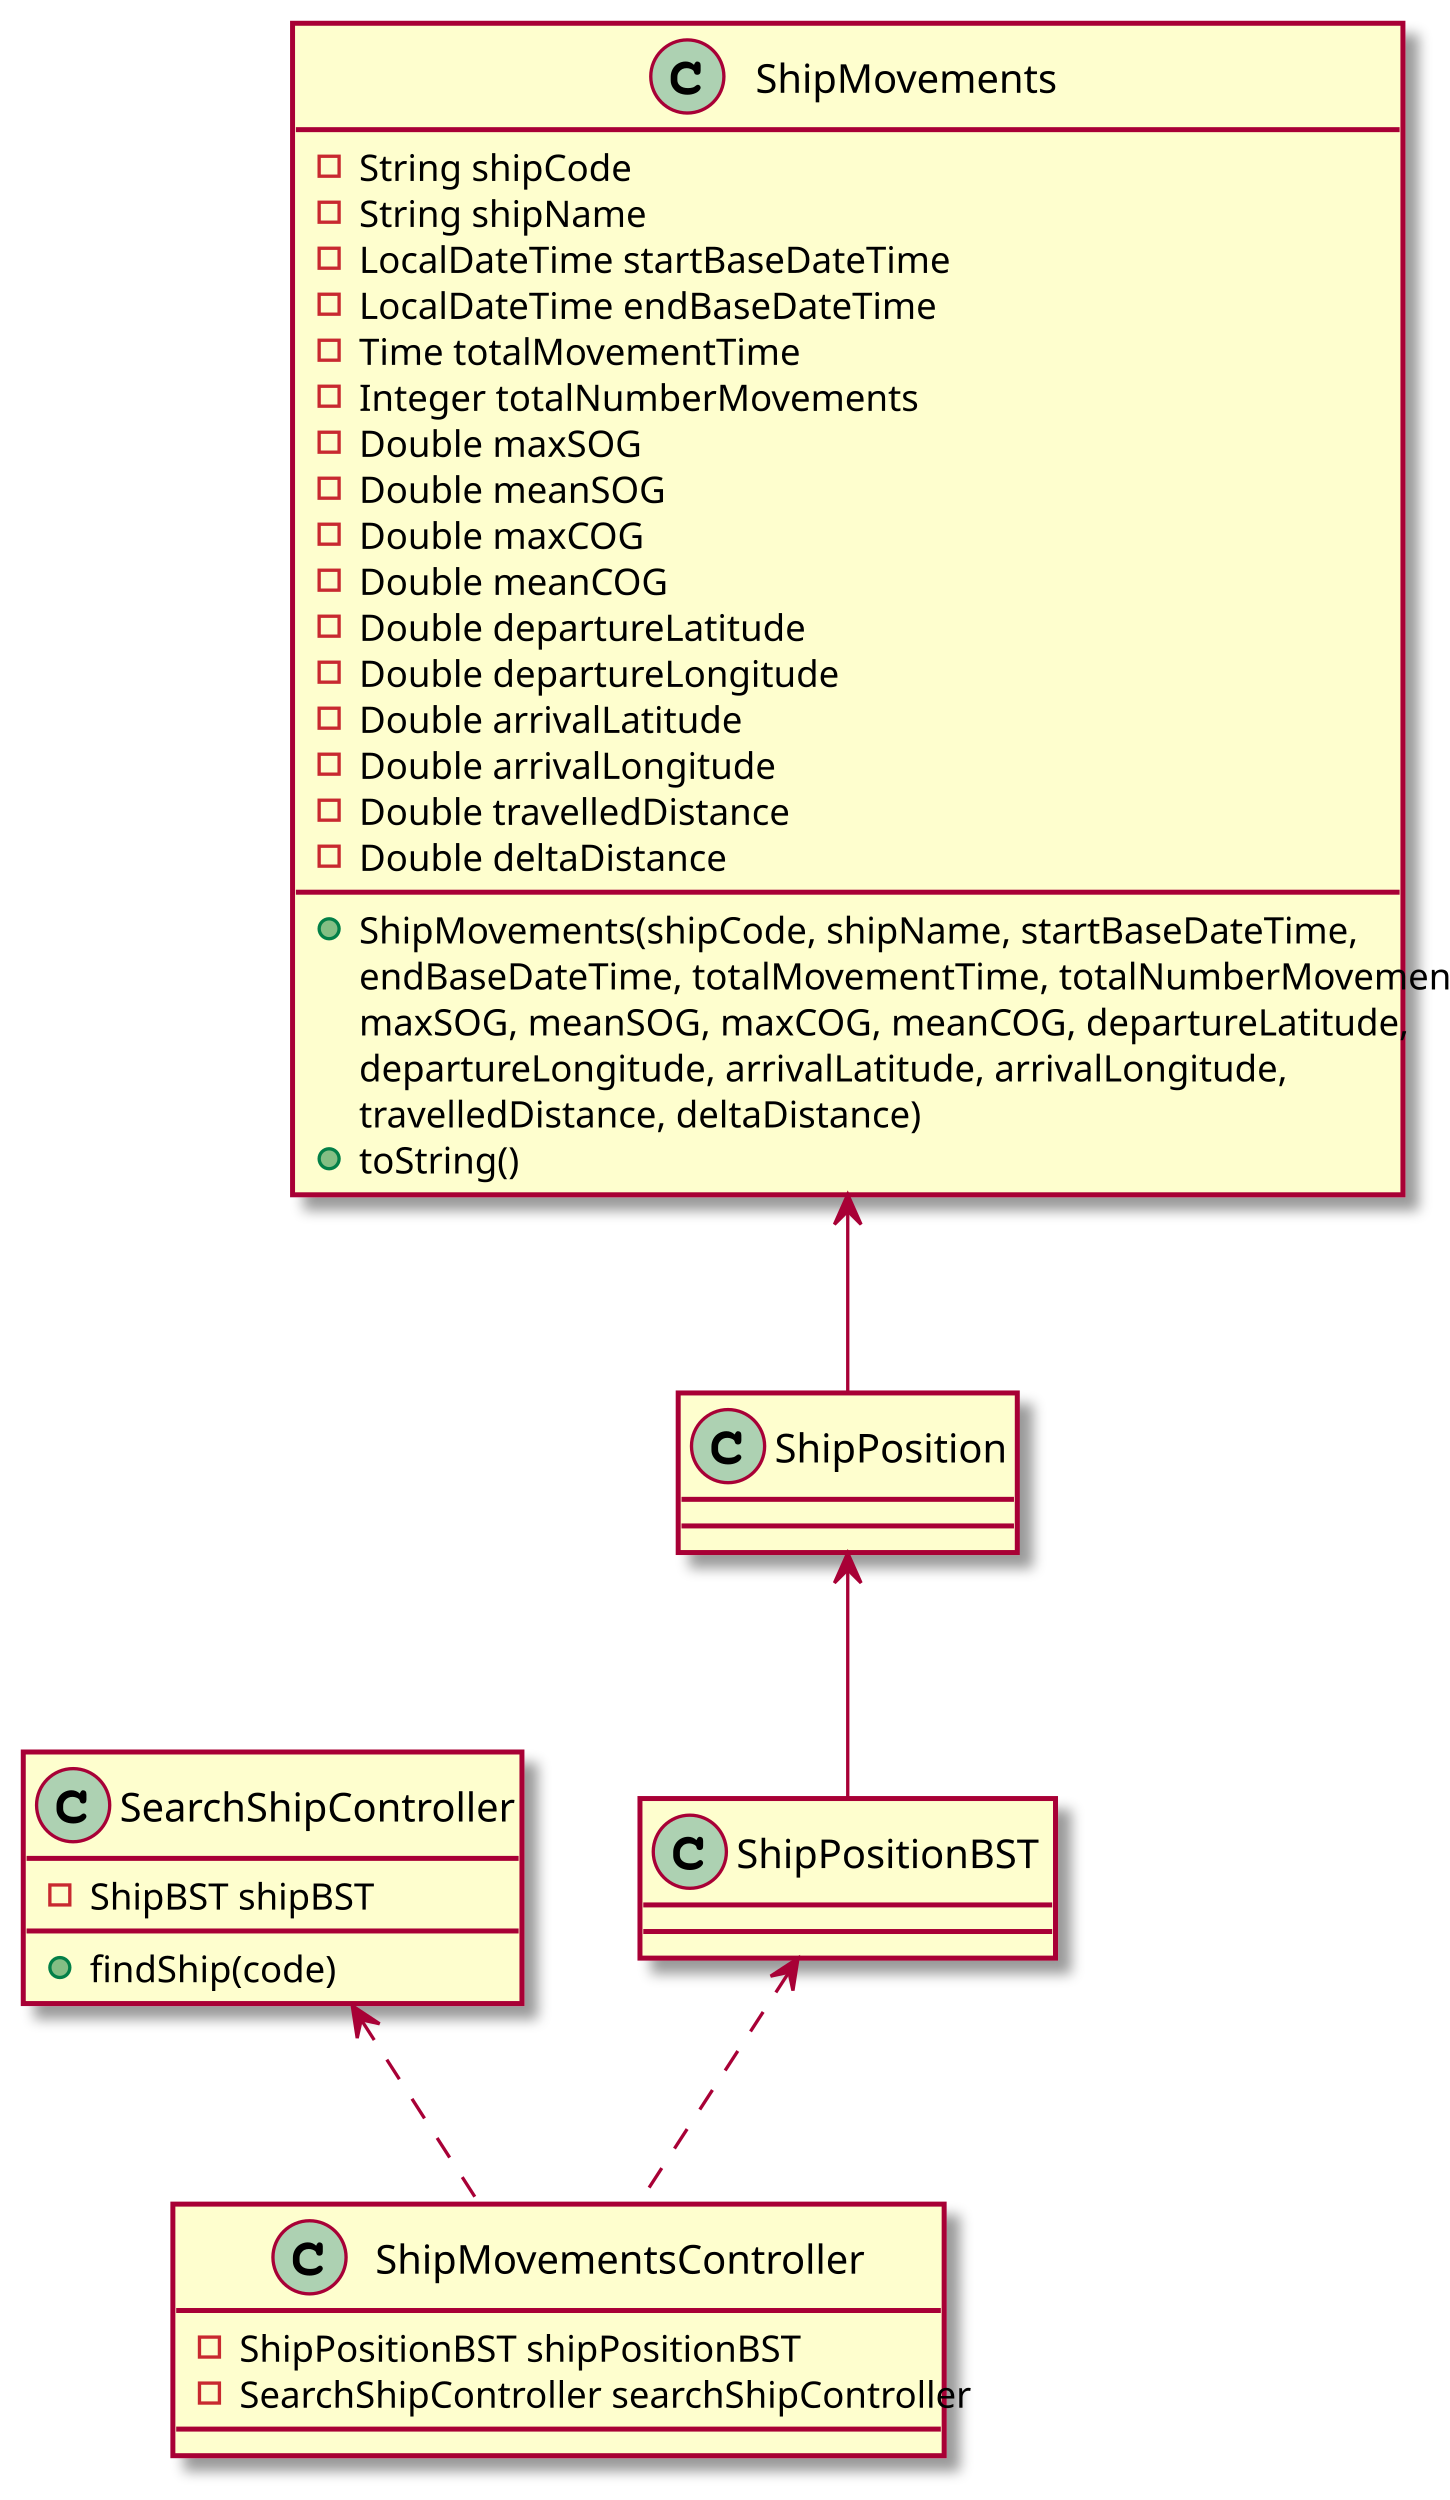
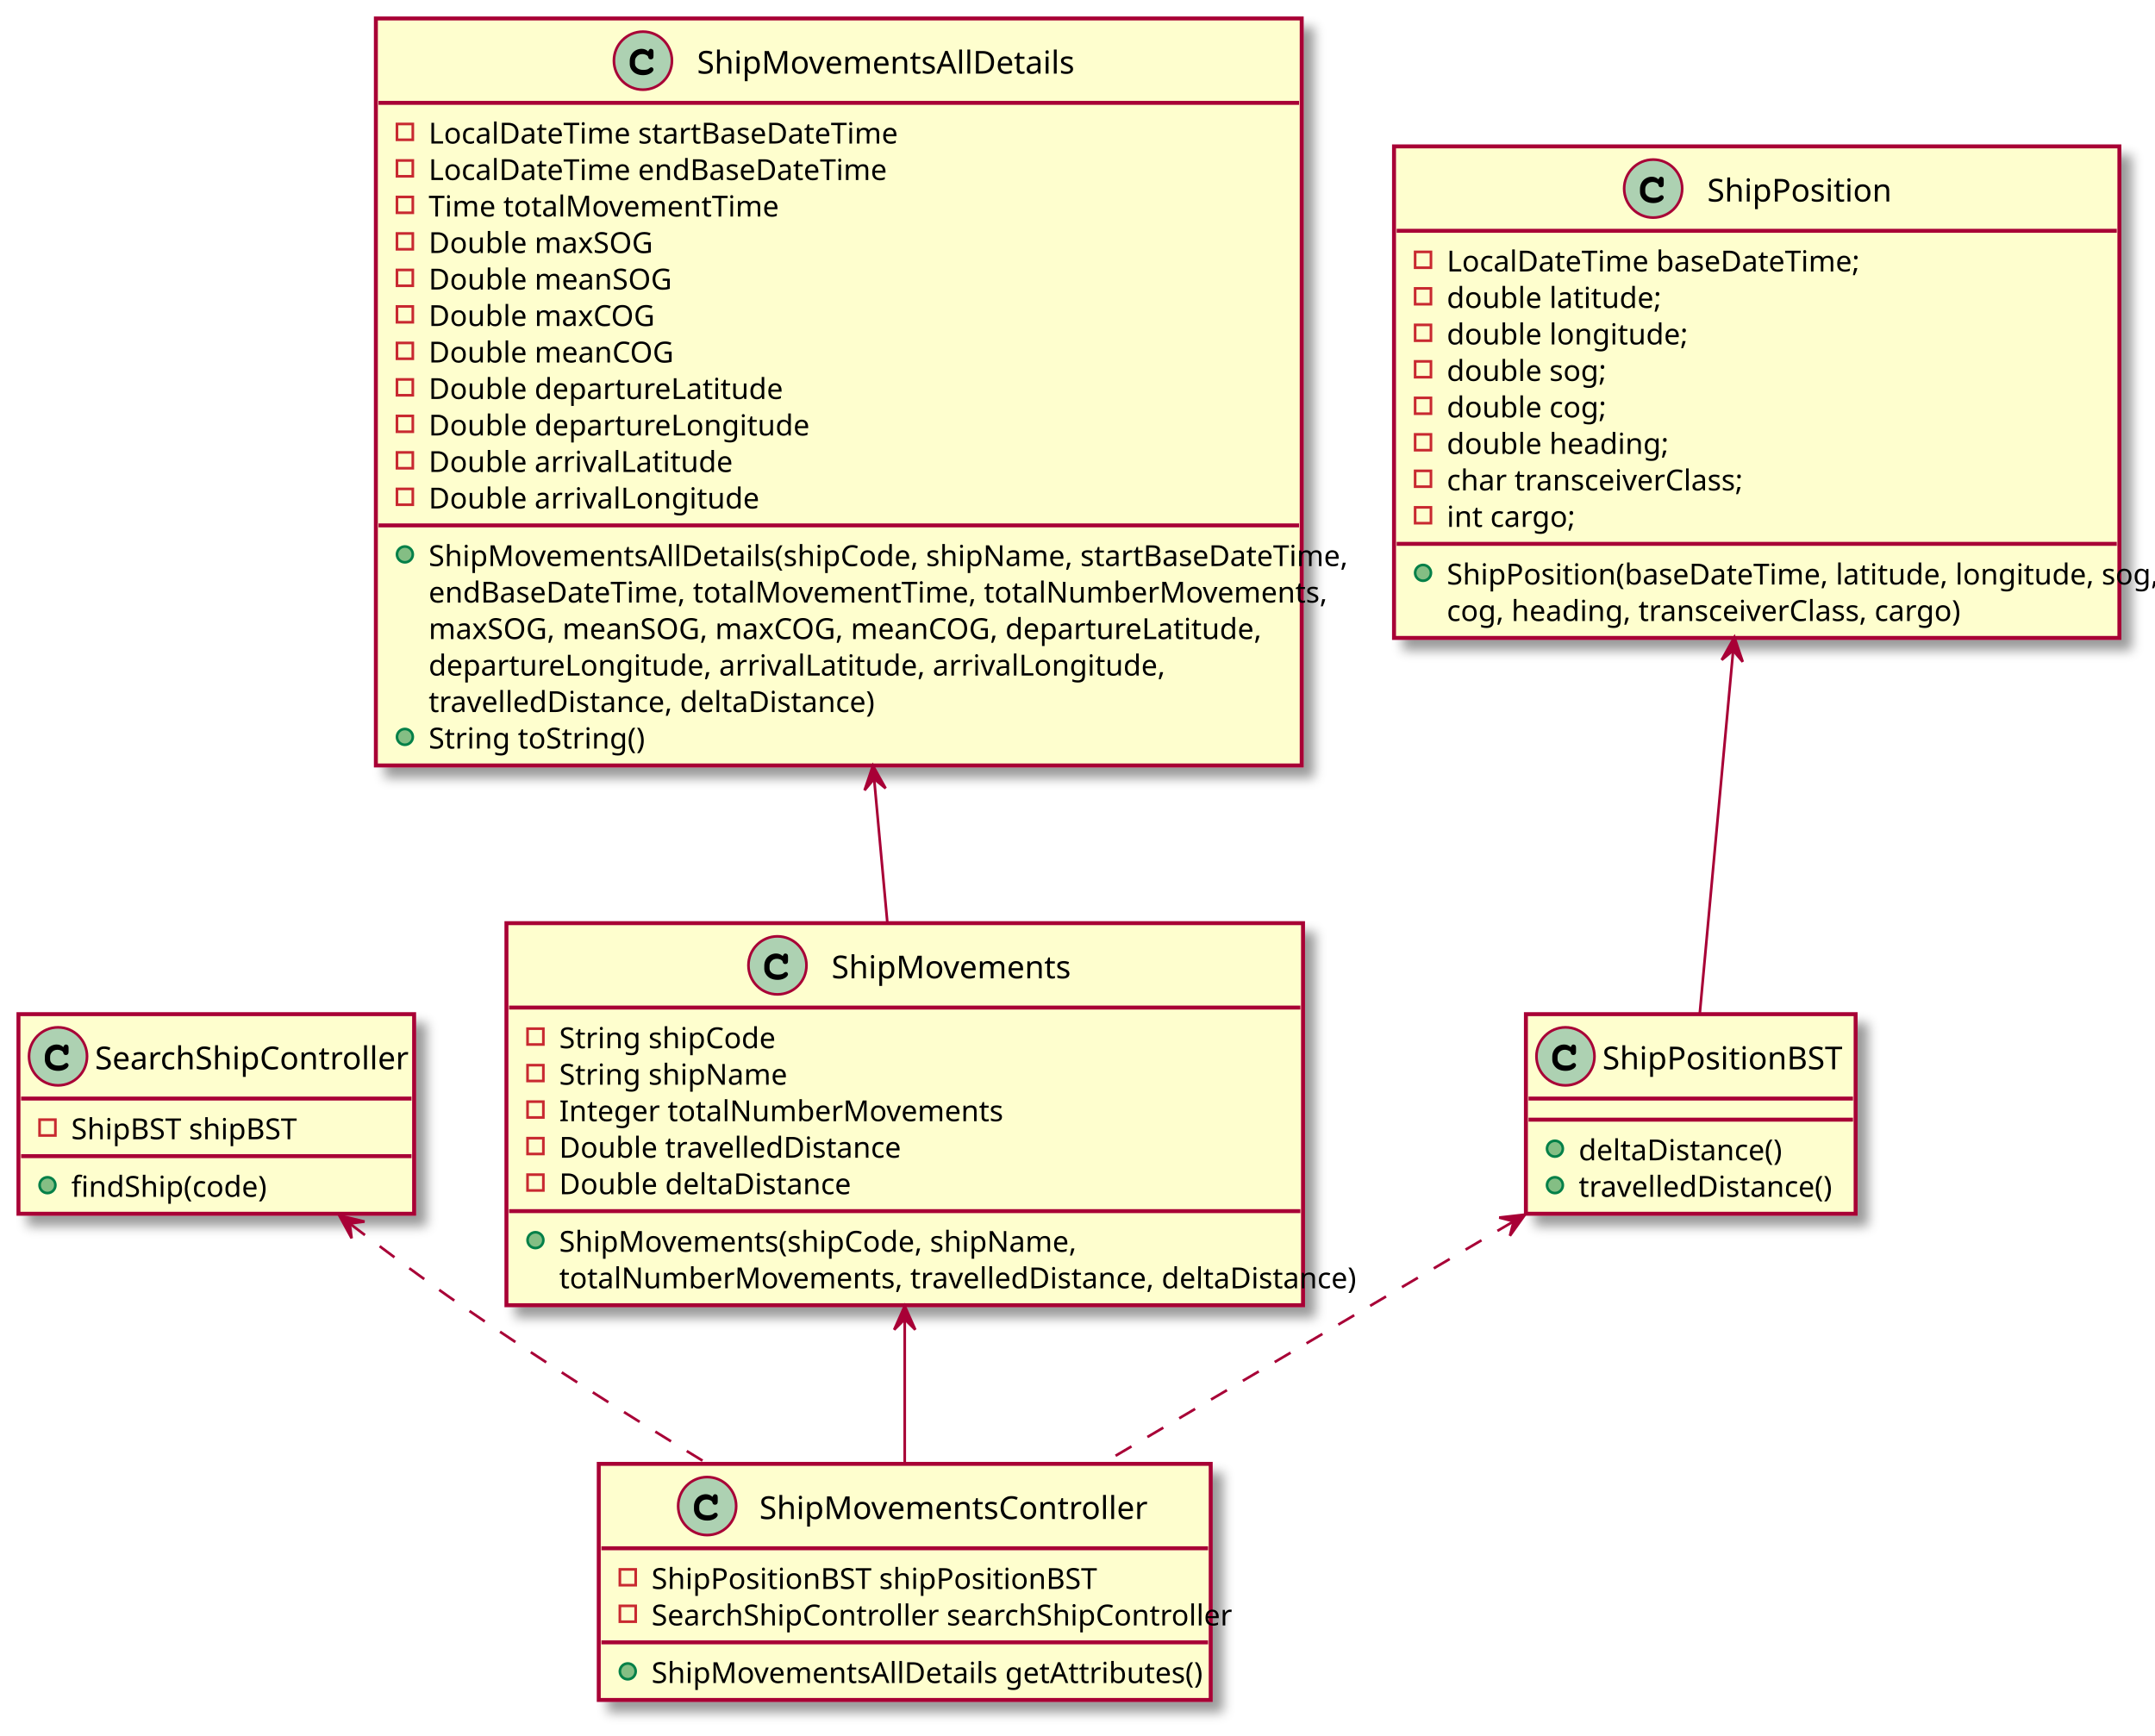
- <svg xmlns="http://www.w3.org/2000/svg" contentScriptType="application/ecmascript" contentStyleType="text/css" height="752px" preserveAspectRatio="none" style="width:436px;height:752px;" version="1.1" viewBox="0 0 436 752" width="436px" zoomAndPan="magnify">
+ <svg xmlns="http://www.w3.org/2000/svg" contentScriptType="application/ecmascript" contentStyleType="text/css" height="658px" preserveAspectRatio="none" style="width:817px;height:658px;" version="1.1" viewBox="0 0 817 658" width="817px" zoomAndPan="magnify">
  <defs>
-     <filter height="300%" id="f1xi57j3v0xluc" width="300%" x="-1" y="-1">
+     <filter height="300%" id="f1er54us5upltq" width="300%" x="-1" y="-1">
      <feGaussianBlur result="blurOut" stdDeviation="2.0" />
      <feColorMatrix in="blurOut" result="blurOut2" type="matrix" values="0 0 0 0 0 0 0 0 0 0 0 0 0 0 0 0 0 0 .4 0" />
      <feOffset dx="4.0" dy="4.0" in="blurOut2" result="blurOut3" />
      <feBlend in="SourceGraphic" in2="blurOut3" mode="normal" />
    </filter>
  </defs>
  <g>
-     <rect codeLine="8" fill="#FEFECE" filter="url(#f1xi57j3v0xluc)" height="75.672" id="ShipMovementsController" style="stroke:#A80036;stroke-width:1.5;" width="232" x="52" y="663" />
-     <ellipse cx="93.1" cy="679" fill="#ADD1B2" rx="11" ry="11" style="stroke:#A80036;stroke-width:1.0;" />
-     <path d="M95.1,675.5 Q95.303,675 95.537,674.75 Q95.772,674.5 96.037,674.5 Q96.506,674.5 96.803,674.781 Q97.1,675.062 97.1,675.719 L97.1,677.281 Q97.1,677.938 96.819,678.219 Q96.537,678.5 96.1,678.5 Q95.709,678.5 95.459,678.328 Q95.209,678.156 95.1,677.703 Q95.053,677.391 94.881,677.219 Q94.569,676.891 94.006,676.703 Q93.444,676.5 92.881,676.5 Q92.178,676.5 91.584,676.781 Q91.006,677.062 90.553,677.688 Q90.1,678.312 90.1,679.172 L90.1,680.094 Q90.1,681.125 90.944,681.812 Q91.787,682.5 93.287,682.5 Q94.178,682.5 94.803,682.297 Q95.162,682.188 95.569,681.828 Q95.834,681.625 95.975,681.562 Q96.116,681.5 96.287,681.5 Q96.616,681.5 96.85,681.766 Q97.1,682.016 97.1,682.375 Q97.1,682.719 96.756,683.125 Q96.256,683.719 95.459,684.047 Q94.412,684.5 93.131,684.5 Q91.631,684.5 90.428,683.906 Q89.459,683.438 88.772,682.422 Q88.1,681.406 88.1,680.203 L88.1,679.109 Q88.1,677.859 88.694,676.766 Q89.303,675.672 90.35,675.094 Q91.412,674.5 92.6,674.5 Q93.319,674.5 93.944,674.75 Q94.569,675 95.1,675.5 Z " fill="#000000" />
-     <text fill="#000000" font-family="sans-serif" font-size="12" lengthAdjust="spacing" textLength="142" x="112.9" y="683.91">ShipMovementsController</text>
-     <line style="stroke:#A80036;stroke-width:1.5;" x1="53" x2="283" y1="695" y2="695" />
-     <rect fill="none" height="6" style="stroke:#C82930;stroke-width:1.0;" width="6" x="60" y="703" />
-     <text fill="#000000" font-family="sans-serif" font-size="11" lengthAdjust="spacing" textLength="158" x="72" y="710.419">ShipPositionBST shipPositionBST</text>
-     <rect fill="none" height="6" style="stroke:#C82930;stroke-width:1.0;" width="6" x="60" y="716.836" />
-     <text fill="#000000" font-family="sans-serif" font-size="11" lengthAdjust="spacing" textLength="206" x="72" y="724.255">SearchShipController searchShipController</text>
-     <line style="stroke:#A80036;stroke-width:1.5;" x1="53" x2="283" y1="730.672" y2="730.672" />
-     <rect codeLine="13" fill="#FEFECE" filter="url(#f1xi57j3v0xluc)" height="75.672" id="SearchShipController" style="stroke:#A80036;stroke-width:1.5;" width="150" x="7" y="527" />
-     <ellipse cx="22" cy="543" fill="#ADD1B2" rx="11" ry="11" style="stroke:#A80036;stroke-width:1.0;" />
-     <path d="M24,539.5 Q24.203,539 24.438,538.75 Q24.672,538.5 24.938,538.5 Q25.406,538.5 25.703,538.781 Q26,539.062 26,539.719 L26,541.281 Q26,541.938 25.719,542.219 Q25.438,542.5 25,542.5 Q24.609,542.5 24.359,542.328 Q24.109,542.156 24,541.703 Q23.953,541.391 23.781,541.219 Q23.469,540.891 22.906,540.703 Q22.344,540.5 21.781,540.5 Q21.078,540.5 20.484,540.781 Q19.906,541.062 19.453,541.688 Q19,542.312 19,543.172 L19,544.094 Q19,545.125 19.844,545.812 Q20.688,546.5 22.188,546.5 Q23.078,546.5 23.703,546.297 Q24.062,546.188 24.469,545.828 Q24.734,545.625 24.875,545.562 Q25.016,545.5 25.188,545.5 Q25.516,545.5 25.75,545.766 Q26,546.016 26,546.375 Q26,546.719 25.656,547.125 Q25.156,547.719 24.359,548.047 Q23.312,548.5 22.031,548.5 Q20.531,548.5 19.328,547.906 Q18.359,547.438 17.672,546.422 Q17,545.406 17,544.203 L17,543.109 Q17,541.859 17.594,540.766 Q18.203,539.672 19.25,539.094 Q20.312,538.5 21.5,538.5 Q22.219,538.5 22.844,538.75 Q23.469,539 24,539.5 Z " fill="#000000" />
-     <text fill="#000000" font-family="sans-serif" font-size="12" lengthAdjust="spacing" textLength="118" x="36" y="547.91">SearchShipController</text>
-     <line style="stroke:#A80036;stroke-width:1.5;" x1="8" x2="156" y1="559" y2="559" />
-     <rect fill="none" height="6" style="stroke:#C82930;stroke-width:1.0;" width="6" x="15" y="567" />
-     <text fill="#000000" font-family="sans-serif" font-size="11" lengthAdjust="spacing" textLength="84" x="27" y="574.419">ShipBST shipBST</text>
-     <line style="stroke:#A80036;stroke-width:1.5;" x1="8" x2="156" y1="580.836" y2="580.836" />
-     <ellipse cx="18" cy="591.836" fill="#84BE84" rx="3" ry="3" style="stroke:#038048;stroke-width:1.0;" />
-     <text fill="#000000" font-family="sans-serif" font-size="11" lengthAdjust="spacing" textLength="71" x="27" y="596.255">findShip(code)</text>
-     <rect codeLine="18" fill="#FEFECE" filter="url(#f1xi57j3v0xluc)" height="352.391" id="ShipMovements" style="stroke:#A80036;stroke-width:1.5;" width="334" x="88" y="7" />
-     <ellipse cx="206.75" cy="23" fill="#ADD1B2" rx="11" ry="11" style="stroke:#A80036;stroke-width:1.0;" />
-     <path d="M208.75,19.5 Q208.953,19 209.188,18.75 Q209.422,18.5 209.688,18.5 Q210.156,18.5 210.453,18.781 Q210.75,19.062 210.75,19.719 L210.75,21.281 Q210.75,21.938 210.469,22.219 Q210.188,22.5 209.75,22.5 Q209.359,22.5 209.109,22.328 Q208.859,22.156 208.75,21.703 Q208.703,21.391 208.531,21.219 Q208.219,20.891 207.656,20.703 Q207.094,20.5 206.531,20.5 Q205.828,20.5 205.234,20.781 Q204.656,21.062 204.203,21.688 Q203.75,22.312 203.75,23.172 L203.75,24.094 Q203.75,25.125 204.594,25.812 Q205.438,26.5 206.938,26.5 Q207.828,26.5 208.453,26.297 Q208.812,26.188 209.219,25.828 Q209.484,25.625 209.625,25.562 Q209.766,25.5 209.938,25.5 Q210.266,25.5 210.5,25.766 Q210.75,26.016 210.75,26.375 Q210.75,26.719 210.406,27.125 Q209.906,27.719 209.109,28.047 Q208.062,28.5 206.781,28.5 Q205.281,28.5 204.078,27.906 Q203.109,27.438 202.422,26.422 Q201.75,25.406 201.75,24.203 L201.75,23.109 Q201.75,21.859 202.344,20.766 Q202.953,19.672 204,19.094 Q205.062,18.5 206.25,18.5 Q206.969,18.5 207.594,18.75 Q208.219,19 208.75,19.5 Z " fill="#000000" />
-     <text fill="#000000" font-family="sans-serif" font-size="12" lengthAdjust="spacing" textLength="88" x="227.25" y="27.91">ShipMovements</text>
-     <line style="stroke:#A80036;stroke-width:1.5;" x1="89" x2="421" y1="39" y2="39" />
-     <rect fill="none" height="6" style="stroke:#C82930;stroke-width:1.0;" width="6" x="96" y="47" />
-     <text fill="#000000" font-family="sans-serif" font-size="11" lengthAdjust="spacing" textLength="76" x="108" y="54.419">String shipCode</text>
-     <rect fill="none" height="6" style="stroke:#C82930;stroke-width:1.0;" width="6" x="96" y="60.836" />
-     <text fill="#000000" font-family="sans-serif" font-size="11" lengthAdjust="spacing" textLength="78" x="108" y="68.255">String shipName</text>
-     <rect fill="none" height="6" style="stroke:#C82930;stroke-width:1.0;" width="6" x="96" y="74.672" />
-     <text fill="#000000" font-family="sans-serif" font-size="11" lengthAdjust="spacing" textLength="164" x="108" y="82.091">LocalDateTime startBaseDateTime</text>
-     <rect fill="none" height="6" style="stroke:#C82930;stroke-width:1.0;" width="6" x="96" y="88.508" />
-     <text fill="#000000" font-family="sans-serif" font-size="11" lengthAdjust="spacing" textLength="160" x="108" y="95.927">LocalDateTime endBaseDateTime</text>
-     <rect fill="none" height="6" style="stroke:#C82930;stroke-width:1.0;" width="6" x="96" y="102.344" />
-     <text fill="#000000" font-family="sans-serif" font-size="11" lengthAdjust="spacing" textLength="116" x="108" y="109.763">Time totalMovementTime</text>
-     <rect fill="none" height="6" style="stroke:#C82930;stroke-width:1.0;" width="6" x="96" y="116.18" />
-     <text fill="#000000" font-family="sans-serif" font-size="11" lengthAdjust="spacing" textLength="148" x="108" y="123.599">Integer totalNumberMovements</text>
-     <rect fill="none" height="6" style="stroke:#C82930;stroke-width:1.0;" width="6" x="96" y="130.016" />
-     <text fill="#000000" font-family="sans-serif" font-size="11" lengthAdjust="spacing" textLength="79" x="108" y="137.435">Double maxSOG</text>
-     <rect fill="none" height="6" style="stroke:#C82930;stroke-width:1.0;" width="6" x="96" y="143.852" />
-     <text fill="#000000" font-family="sans-serif" font-size="11" lengthAdjust="spacing" textLength="85" x="108" y="151.27">Double meanSOG</text>
-     <rect fill="none" height="6" style="stroke:#C82930;stroke-width:1.0;" width="6" x="96" y="157.688" />
-     <text fill="#000000" font-family="sans-serif" font-size="11" lengthAdjust="spacing" textLength="79" x="108" y="165.106">Double maxCOG</text>
-     <rect fill="none" height="6" style="stroke:#C82930;stroke-width:1.0;" width="6" x="96" y="171.523" />
-     <text fill="#000000" font-family="sans-serif" font-size="11" lengthAdjust="spacing" textLength="85" x="108" y="178.942">Double meanCOG</text>
-     <rect fill="none" height="6" style="stroke:#C82930;stroke-width:1.0;" width="6" x="96" y="185.359" />
-     <text fill="#000000" font-family="sans-serif" font-size="11" lengthAdjust="spacing" textLength="121" x="108" y="192.778">Double departureLatitude</text>
-     <rect fill="none" height="6" style="stroke:#C82930;stroke-width:1.0;" width="6" x="96" y="199.195" />
-     <text fill="#000000" font-family="sans-serif" font-size="11" lengthAdjust="spacing" textLength="130" x="108" y="206.614">Double departureLongitude</text>
-     <rect fill="none" height="6" style="stroke:#C82930;stroke-width:1.0;" width="6" x="96" y="213.031" />
-     <text fill="#000000" font-family="sans-serif" font-size="11" lengthAdjust="spacing" textLength="104" x="108" y="220.45">Double arrivalLatitude</text>
-     <rect fill="none" height="6" style="stroke:#C82930;stroke-width:1.0;" width="6" x="96" y="226.867" />
-     <text fill="#000000" font-family="sans-serif" font-size="11" lengthAdjust="spacing" textLength="113" x="108" y="234.286">Double arrivalLongitude</text>
-     <rect fill="none" height="6" style="stroke:#C82930;stroke-width:1.0;" width="6" x="96" y="240.703" />
-     <text fill="#000000" font-family="sans-serif" font-size="11" lengthAdjust="spacing" textLength="119" x="108" y="248.122">Double travelledDistance</text>
-     <rect fill="none" height="6" style="stroke:#C82930;stroke-width:1.0;" width="6" x="96" y="254.539" />
-     <text fill="#000000" font-family="sans-serif" font-size="11" lengthAdjust="spacing" textLength="101" x="108" y="261.958">Double deltaDistance</text>
-     <line style="stroke:#A80036;stroke-width:1.5;" x1="89" x2="421" y1="268.375" y2="268.375" />
-     <ellipse cx="99" cy="279.375" fill="#84BE84" rx="3" ry="3" style="stroke:#038048;stroke-width:1.0;" />
-     <text fill="#000000" font-family="sans-serif" font-size="11" lengthAdjust="spacing" textLength="278" x="108" y="283.794">ShipMovements(shipCode, shipName, startBaseDateTime,</text>
-     <text fill="#000000" font-family="sans-serif" font-size="11" lengthAdjust="spacing" textLength="305" x="108" y="297.63">endBaseDateTime, totalMovementTime, totalNumberMovements,</text>
-     <text fill="#000000" font-family="sans-serif" font-size="11" lengthAdjust="spacing" textLength="296" x="108" y="311.466">maxSOG, meanSOG, maxCOG, meanCOG, departureLatitude,</text>
-     <text fill="#000000" font-family="sans-serif" font-size="11" lengthAdjust="spacing" textLength="254" x="108" y="325.302">departureLongitude, arrivalLatitude, arrivalLongitude,</text>
-     <text fill="#000000" font-family="sans-serif" font-size="11" lengthAdjust="spacing" textLength="158" x="108" y="339.138">travelledDistance, deltaDistance)</text>
-     <ellipse cx="99" cy="348.555" fill="#84BE84" rx="3" ry="3" style="stroke:#038048;stroke-width:1.0;" />
-     <text fill="#000000" font-family="sans-serif" font-size="11" lengthAdjust="spacing" textLength="45" x="108" y="352.974">toString()</text>
-     <rect codeLine="39" fill="#FEFECE" filter="url(#f1xi57j3v0xluc)" height="48" id="ShipPositionBST" style="stroke:#A80036;stroke-width:1.5;" width="125" x="192.5" y="541" />
-     <ellipse cx="207.5" cy="557" fill="#ADD1B2" rx="11" ry="11" style="stroke:#A80036;stroke-width:1.0;" />
-     <path d="M209.5,553.5 Q209.703,553 209.938,552.75 Q210.172,552.5 210.438,552.5 Q210.906,552.5 211.203,552.781 Q211.5,553.062 211.5,553.719 L211.5,555.281 Q211.5,555.938 211.219,556.219 Q210.938,556.5 210.5,556.5 Q210.109,556.5 209.859,556.328 Q209.609,556.156 209.5,555.703 Q209.453,555.391 209.281,555.219 Q208.969,554.891 208.406,554.703 Q207.844,554.5 207.281,554.5 Q206.578,554.5 205.984,554.781 Q205.406,555.062 204.953,555.688 Q204.5,556.312 204.5,557.172 L204.5,558.094 Q204.5,559.125 205.344,559.812 Q206.188,560.5 207.688,560.5 Q208.578,560.5 209.203,560.297 Q209.562,560.188 209.969,559.828 Q210.234,559.625 210.375,559.562 Q210.516,559.5 210.688,559.5 Q211.016,559.5 211.25,559.766 Q211.5,560.016 211.5,560.375 Q211.5,560.719 211.156,561.125 Q210.656,561.719 209.859,562.047 Q208.812,562.5 207.531,562.5 Q206.031,562.5 204.828,561.906 Q203.859,561.438 203.172,560.422 Q202.5,559.406 202.5,558.203 L202.5,557.109 Q202.5,555.859 203.094,554.766 Q203.703,553.672 204.75,553.094 Q205.812,552.5 207,552.5 Q207.719,552.5 208.344,552.75 Q208.969,553 209.5,553.5 Z " fill="#000000" />
-     <text fill="#000000" font-family="sans-serif" font-size="12" lengthAdjust="spacing" textLength="93" x="221.5" y="561.91">ShipPositionBST</text>
-     <line style="stroke:#A80036;stroke-width:1.5;" x1="193.5" x2="316.5" y1="573" y2="573" />
-     <line style="stroke:#A80036;stroke-width:1.5;" x1="193.5" x2="316.5" y1="581" y2="581" />
-     <rect codeLine="41" fill="#FEFECE" filter="url(#f1xi57j3v0xluc)" height="48" id="ShipPosition" style="stroke:#A80036;stroke-width:1.5;" width="102" x="204" y="419" />
-     <ellipse cx="219" cy="435" fill="#ADD1B2" rx="11" ry="11" style="stroke:#A80036;stroke-width:1.0;" />
-     <path d="M221,431.5 Q221.203,431 221.438,430.75 Q221.672,430.5 221.938,430.5 Q222.406,430.5 222.703,430.781 Q223,431.062 223,431.719 L223,433.281 Q223,433.938 222.719,434.219 Q222.438,434.5 222,434.5 Q221.609,434.5 221.359,434.328 Q221.109,434.156 221,433.703 Q220.953,433.391 220.781,433.219 Q220.469,432.891 219.906,432.703 Q219.344,432.5 218.781,432.5 Q218.078,432.5 217.484,432.781 Q216.906,433.062 216.453,433.688 Q216,434.312 216,435.172 L216,436.094 Q216,437.125 216.844,437.812 Q217.688,438.5 219.188,438.5 Q220.078,438.5 220.703,438.297 Q221.062,438.188 221.469,437.828 Q221.734,437.625 221.875,437.562 Q222.016,437.5 222.188,437.5 Q222.516,437.5 222.75,437.766 Q223,438.016 223,438.375 Q223,438.719 222.656,439.125 Q222.156,439.719 221.359,440.047 Q220.312,440.5 219.031,440.5 Q217.531,440.5 216.328,439.906 Q215.359,439.438 214.672,438.422 Q214,437.406 214,436.203 L214,435.109 Q214,433.859 214.594,432.766 Q215.203,431.672 216.25,431.094 Q217.312,430.5 218.5,430.5 Q219.219,430.5 219.844,430.75 Q220.469,431 221,431.5 Z " fill="#000000" />
-     <text fill="#000000" font-family="sans-serif" font-size="12" lengthAdjust="spacing" textLength="70" x="233" y="439.91">ShipPosition</text>
-     <line style="stroke:#A80036;stroke-width:1.5;" x1="205" x2="305" y1="451" y2="451" />
-     <line style="stroke:#A80036;stroke-width:1.5;" x1="205" x2="305" y1="459" y2="459" />
-     <path codeLine="44" d="M108.79,607.75 C120.12,625.39 133.19,645.77 144.17,662.87 " fill="none" id="SearchShipController-backto-ShipMovementsController" style="stroke:#A80036;stroke-width:1.0;stroke-dasharray:7.0,7.0;" />
-     <polygon fill="#A80036" points="105.96,603.33,107.447,613.066,108.657,607.54,114.183,608.75,105.96,603.33" style="stroke:#A80036;stroke-width:1.0;" />
-     <path codeLine="45" d="M237.18,593.45 C224.17,613.49 206.39,640.88 192.11,662.87 " fill="none" id="ShipPositionBST-backto-ShipMovementsController" style="stroke:#A80036;stroke-width:1.0;stroke-dasharray:7.0,7.0;" />
-     <polygon fill="#A80036" points="240.04,589.04,231.796,594.428,237.326,593.239,238.514,598.77,240.04,589.04" style="stroke:#A80036;stroke-width:1.0;" />
-     <path codeLine="46" d="M255,472.29 C255,493.22 255,521.37 255,540.93 " fill="none" id="ShipPosition-backto-ShipPositionBST" style="stroke:#A80036;stroke-width:1.0;" />
-     <polygon fill="#A80036" points="255,467.14,251,476.14,255,472.14,259,476.14,255,467.14" style="stroke:#A80036;stroke-width:1.0;" />
-     <path codeLine="47" d="M255,364.49 C255,385.86 255,404.98 255,418.89 " fill="none" id="ShipMovements-backto-ShipPosition" style="stroke:#A80036;stroke-width:1.0;" />
-     <polygon fill="#A80036" points="255,359.3,251,368.3,255,364.3,259,368.3,255,359.3" style="stroke:#A80036;stroke-width:1.0;" />
+     <rect codeLine="8" fill="#FEFECE" filter="url(#f1er54us5upltq)" height="89.508" id="ShipMovementsController" style="stroke:#A80036;stroke-width:1.5;" width="232" x="227" y="555" />
+     <ellipse cx="268.1" cy="571" fill="#ADD1B2" rx="11" ry="11" style="stroke:#A80036;stroke-width:1.0;" />
+     <path d="M270.1,567.5 Q270.303,567 270.538,566.75 Q270.772,566.5 271.038,566.5 Q271.506,566.5 271.803,566.781 Q272.1,567.062 272.1,567.719 L272.1,569.281 Q272.1,569.938 271.819,570.219 Q271.538,570.5 271.1,570.5 Q270.709,570.5 270.459,570.328 Q270.209,570.156 270.1,569.703 Q270.053,569.391 269.881,569.219 Q269.569,568.891 269.006,568.703 Q268.444,568.5 267.881,568.5 Q267.178,568.5 266.584,568.781 Q266.006,569.062 265.553,569.688 Q265.1,570.312 265.1,571.172 L265.1,572.094 Q265.1,573.125 265.944,573.812 Q266.788,574.5 268.288,574.5 Q269.178,574.5 269.803,574.297 Q270.163,574.188 270.569,573.828 Q270.834,573.625 270.975,573.562 Q271.116,573.5 271.288,573.5 Q271.616,573.5 271.85,573.766 Q272.1,574.016 272.1,574.375 Q272.1,574.719 271.756,575.125 Q271.256,575.719 270.459,576.047 Q269.413,576.5 268.131,576.5 Q266.631,576.5 265.428,575.906 Q264.459,575.438 263.772,574.422 Q263.1,573.406 263.1,572.203 L263.1,571.109 Q263.1,569.859 263.694,568.766 Q264.303,567.672 265.35,567.094 Q266.413,566.5 267.6,566.5 Q268.319,566.5 268.944,566.75 Q269.569,567 270.1,567.5 Z " fill="#000000" />
+     <text fill="#000000" font-family="sans-serif" font-size="12" lengthAdjust="spacing" textLength="142" x="287.9" y="575.91">ShipMovementsController</text>
+     <line style="stroke:#A80036;stroke-width:1.5;" x1="228" x2="458" y1="587" y2="587" />
+     <rect fill="none" height="6" style="stroke:#C82930;stroke-width:1.0;" width="6" x="235" y="595" />
+     <text fill="#000000" font-family="sans-serif" font-size="11" lengthAdjust="spacing" textLength="158" x="247" y="602.419">ShipPositionBST shipPositionBST</text>
+     <rect fill="none" height="6" style="stroke:#C82930;stroke-width:1.0;" width="6" x="235" y="608.836" />
+     <text fill="#000000" font-family="sans-serif" font-size="11" lengthAdjust="spacing" textLength="206" x="247" y="616.255">SearchShipController searchShipController</text>
+     <line style="stroke:#A80036;stroke-width:1.5;" x1="228" x2="458" y1="622.672" y2="622.672" />
+     <ellipse cx="238" cy="633.672" fill="#84BE84" rx="3" ry="3" style="stroke:#038048;stroke-width:1.0;" />
+     <text fill="#000000" font-family="sans-serif" font-size="11" lengthAdjust="spacing" textLength="193" x="247" y="638.091">ShipMovementsAllDetails getAttributes()</text>
+     <rect codeLine="14" fill="#FEFECE" filter="url(#f1er54us5upltq)" height="75.672" id="SearchShipController" style="stroke:#A80036;stroke-width:1.5;" width="150" x="7" y="384.5" />
+     <ellipse cx="22" cy="400.5" fill="#ADD1B2" rx="11" ry="11" style="stroke:#A80036;stroke-width:1.0;" />
+     <path d="M24,397 Q24.203,396.5 24.438,396.25 Q24.672,396 24.938,396 Q25.406,396 25.703,396.281 Q26,396.562 26,397.219 L26,398.781 Q26,399.438 25.719,399.719 Q25.438,400 25,400 Q24.609,400 24.359,399.828 Q24.109,399.656 24,399.203 Q23.953,398.891 23.781,398.719 Q23.469,398.391 22.906,398.203 Q22.344,398 21.781,398 Q21.078,398 20.484,398.281 Q19.906,398.562 19.453,399.188 Q19,399.812 19,400.672 L19,401.594 Q19,402.625 19.844,403.312 Q20.688,404 22.188,404 Q23.078,404 23.703,403.797 Q24.062,403.688 24.469,403.328 Q24.734,403.125 24.875,403.062 Q25.016,403 25.188,403 Q25.516,403 25.75,403.266 Q26,403.516 26,403.875 Q26,404.219 25.656,404.625 Q25.156,405.219 24.359,405.547 Q23.312,406 22.031,406 Q20.531,406 19.328,405.406 Q18.359,404.938 17.672,403.922 Q17,402.906 17,401.703 L17,400.609 Q17,399.359 17.594,398.266 Q18.203,397.172 19.25,396.594 Q20.312,396 21.5,396 Q22.219,396 22.844,396.25 Q23.469,396.5 24,397 Z " fill="#000000" />
+     <text fill="#000000" font-family="sans-serif" font-size="12" lengthAdjust="spacing" textLength="118" x="36" y="405.41">SearchShipController</text>
+     <line style="stroke:#A80036;stroke-width:1.5;" x1="8" x2="156" y1="416.5" y2="416.5" />
+     <rect fill="none" height="6" style="stroke:#C82930;stroke-width:1.0;" width="6" x="15" y="424.5" />
+     <text fill="#000000" font-family="sans-serif" font-size="11" lengthAdjust="spacing" textLength="84" x="27" y="431.919">ShipBST shipBST</text>
+     <line style="stroke:#A80036;stroke-width:1.5;" x1="8" x2="156" y1="438.336" y2="438.336" />
+     <ellipse cx="18" cy="449.336" fill="#84BE84" rx="3" ry="3" style="stroke:#038048;stroke-width:1.0;" />
+     <text fill="#000000" font-family="sans-serif" font-size="11" lengthAdjust="spacing" textLength="71" x="27" y="453.755">findShip(code)</text>
+     <rect codeLine="19" fill="#FEFECE" filter="url(#f1er54us5upltq)" height="283.211" id="ShipMovementsAllDetails" style="stroke:#A80036;stroke-width:1.5;" width="351" x="142.5" y="7" />
+     <ellipse cx="243.75" cy="23" fill="#ADD1B2" rx="11" ry="11" style="stroke:#A80036;stroke-width:1.0;" />
+     <path d="M245.75,19.5 Q245.953,19 246.188,18.75 Q246.422,18.5 246.688,18.5 Q247.156,18.5 247.453,18.781 Q247.75,19.062 247.75,19.719 L247.75,21.281 Q247.75,21.938 247.469,22.219 Q247.188,22.5 246.75,22.5 Q246.359,22.5 246.109,22.328 Q245.859,22.156 245.75,21.703 Q245.703,21.391 245.531,21.219 Q245.219,20.891 244.656,20.703 Q244.094,20.5 243.531,20.5 Q242.828,20.5 242.234,20.781 Q241.656,21.062 241.203,21.688 Q240.75,22.312 240.75,23.172 L240.75,24.094 Q240.75,25.125 241.594,25.812 Q242.438,26.5 243.938,26.5 Q244.828,26.5 245.453,26.297 Q245.812,26.188 246.219,25.828 Q246.484,25.625 246.625,25.562 Q246.766,25.5 246.938,25.5 Q247.266,25.5 247.5,25.766 Q247.75,26.016 247.75,26.375 Q247.75,26.719 247.406,27.125 Q246.906,27.719 246.109,28.047 Q245.062,28.5 243.781,28.5 Q242.281,28.5 241.078,27.906 Q240.109,27.438 239.422,26.422 Q238.75,25.406 238.75,24.203 L238.75,23.109 Q238.75,21.859 239.344,20.766 Q239.953,19.672 241,19.094 Q242.062,18.5 243.25,18.5 Q243.969,18.5 244.594,18.75 Q245.219,19 245.75,19.5 Z " fill="#000000" />
+     <text fill="#000000" font-family="sans-serif" font-size="12" lengthAdjust="spacing" textLength="140" x="264.25" y="27.91">ShipMovementsAllDetails</text>
+     <line style="stroke:#A80036;stroke-width:1.5;" x1="143.5" x2="492.5" y1="39" y2="39" />
+     <rect fill="none" height="6" style="stroke:#C82930;stroke-width:1.0;" width="6" x="150.5" y="47" />
+     <text fill="#000000" font-family="sans-serif" font-size="11" lengthAdjust="spacing" textLength="164" x="162.5" y="54.419">LocalDateTime startBaseDateTime</text>
+     <rect fill="none" height="6" style="stroke:#C82930;stroke-width:1.0;" width="6" x="150.5" y="60.836" />
+     <text fill="#000000" font-family="sans-serif" font-size="11" lengthAdjust="spacing" textLength="160" x="162.5" y="68.255">LocalDateTime endBaseDateTime</text>
+     <rect fill="none" height="6" style="stroke:#C82930;stroke-width:1.0;" width="6" x="150.5" y="74.672" />
+     <text fill="#000000" font-family="sans-serif" font-size="11" lengthAdjust="spacing" textLength="116" x="162.5" y="82.091">Time totalMovementTime</text>
+     <rect fill="none" height="6" style="stroke:#C82930;stroke-width:1.0;" width="6" x="150.5" y="88.508" />
+     <text fill="#000000" font-family="sans-serif" font-size="11" lengthAdjust="spacing" textLength="79" x="162.5" y="95.927">Double maxSOG</text>
+     <rect fill="none" height="6" style="stroke:#C82930;stroke-width:1.0;" width="6" x="150.5" y="102.344" />
+     <text fill="#000000" font-family="sans-serif" font-size="11" lengthAdjust="spacing" textLength="85" x="162.5" y="109.763">Double meanSOG</text>
+     <rect fill="none" height="6" style="stroke:#C82930;stroke-width:1.0;" width="6" x="150.5" y="116.18" />
+     <text fill="#000000" font-family="sans-serif" font-size="11" lengthAdjust="spacing" textLength="79" x="162.5" y="123.599">Double maxCOG</text>
+     <rect fill="none" height="6" style="stroke:#C82930;stroke-width:1.0;" width="6" x="150.5" y="130.016" />
+     <text fill="#000000" font-family="sans-serif" font-size="11" lengthAdjust="spacing" textLength="85" x="162.5" y="137.435">Double meanCOG</text>
+     <rect fill="none" height="6" style="stroke:#C82930;stroke-width:1.0;" width="6" x="150.5" y="143.852" />
+     <text fill="#000000" font-family="sans-serif" font-size="11" lengthAdjust="spacing" textLength="121" x="162.5" y="151.27">Double departureLatitude</text>
+     <rect fill="none" height="6" style="stroke:#C82930;stroke-width:1.0;" width="6" x="150.5" y="157.688" />
+     <text fill="#000000" font-family="sans-serif" font-size="11" lengthAdjust="spacing" textLength="130" x="162.5" y="165.106">Double departureLongitude</text>
+     <rect fill="none" height="6" style="stroke:#C82930;stroke-width:1.0;" width="6" x="150.5" y="171.523" />
+     <text fill="#000000" font-family="sans-serif" font-size="11" lengthAdjust="spacing" textLength="104" x="162.5" y="178.942">Double arrivalLatitude</text>
+     <rect fill="none" height="6" style="stroke:#C82930;stroke-width:1.0;" width="6" x="150.5" y="185.359" />
+     <text fill="#000000" font-family="sans-serif" font-size="11" lengthAdjust="spacing" textLength="113" x="162.5" y="192.778">Double arrivalLongitude</text>
+     <line style="stroke:#A80036;stroke-width:1.5;" x1="143.5" x2="492.5" y1="199.195" y2="199.195" />
+     <ellipse cx="153.5" cy="210.195" fill="#84BE84" rx="3" ry="3" style="stroke:#038048;stroke-width:1.0;" />
+     <text fill="#000000" font-family="sans-serif" font-size="11" lengthAdjust="spacing" textLength="322" x="162.5" y="214.614">ShipMovementsAllDetails(shipCode, shipName, startBaseDateTime,</text>
+     <text fill="#000000" font-family="sans-serif" font-size="11" lengthAdjust="spacing" textLength="305" x="162.5" y="228.45">endBaseDateTime, totalMovementTime, totalNumberMovements,</text>
+     <text fill="#000000" font-family="sans-serif" font-size="11" lengthAdjust="spacing" textLength="296" x="162.5" y="242.286">maxSOG, meanSOG, maxCOG, meanCOG, departureLatitude,</text>
+     <text fill="#000000" font-family="sans-serif" font-size="11" lengthAdjust="spacing" textLength="254" x="162.5" y="256.122">departureLongitude, arrivalLatitude, arrivalLongitude,</text>
+     <text fill="#000000" font-family="sans-serif" font-size="11" lengthAdjust="spacing" textLength="158" x="162.5" y="269.958">travelledDistance, deltaDistance)</text>
+     <ellipse cx="153.5" cy="279.375" fill="#84BE84" rx="3" ry="3" style="stroke:#038048;stroke-width:1.0;" />
+     <text fill="#000000" font-family="sans-serif" font-size="11" lengthAdjust="spacing" textLength="76" x="162.5" y="283.794">String toString()</text>
+     <rect codeLine="35" fill="#FEFECE" filter="url(#f1er54us5upltq)" height="144.852" id="ShipMovements" style="stroke:#A80036;stroke-width:1.5;" width="302" x="192" y="350" />
+     <ellipse cx="294.75" cy="366" fill="#ADD1B2" rx="11" ry="11" style="stroke:#A80036;stroke-width:1.0;" />
+     <path d="M296.75,362.5 Q296.953,362 297.188,361.75 Q297.422,361.5 297.688,361.5 Q298.156,361.5 298.453,361.781 Q298.75,362.062 298.75,362.719 L298.75,364.281 Q298.75,364.938 298.469,365.219 Q298.188,365.5 297.75,365.5 Q297.359,365.5 297.109,365.328 Q296.859,365.156 296.75,364.703 Q296.703,364.391 296.531,364.219 Q296.219,363.891 295.656,363.703 Q295.094,363.5 294.531,363.5 Q293.828,363.5 293.234,363.781 Q292.656,364.062 292.203,364.688 Q291.75,365.312 291.75,366.172 L291.75,367.094 Q291.75,368.125 292.594,368.812 Q293.438,369.5 294.938,369.5 Q295.828,369.5 296.453,369.297 Q296.812,369.188 297.219,368.828 Q297.484,368.625 297.625,368.562 Q297.766,368.5 297.938,368.5 Q298.266,368.5 298.5,368.766 Q298.75,369.016 298.75,369.375 Q298.75,369.719 298.406,370.125 Q297.906,370.719 297.109,371.047 Q296.062,371.5 294.781,371.5 Q293.281,371.5 292.078,370.906 Q291.109,370.438 290.422,369.422 Q289.75,368.406 289.75,367.203 L289.75,366.109 Q289.75,364.859 290.344,363.766 Q290.953,362.672 292,362.094 Q293.062,361.5 294.25,361.5 Q294.969,361.5 295.594,361.75 Q296.219,362 296.75,362.5 Z " fill="#000000" />
+     <text fill="#000000" font-family="sans-serif" font-size="12" lengthAdjust="spacing" textLength="88" x="315.25" y="370.91">ShipMovements</text>
+     <line style="stroke:#A80036;stroke-width:1.5;" x1="193" x2="493" y1="382" y2="382" />
+     <rect fill="none" height="6" style="stroke:#C82930;stroke-width:1.0;" width="6" x="200" y="390" />
+     <text fill="#000000" font-family="sans-serif" font-size="11" lengthAdjust="spacing" textLength="76" x="212" y="397.419">String shipCode</text>
+     <rect fill="none" height="6" style="stroke:#C82930;stroke-width:1.0;" width="6" x="200" y="403.836" />
+     <text fill="#000000" font-family="sans-serif" font-size="11" lengthAdjust="spacing" textLength="78" x="212" y="411.255">String shipName</text>
+     <rect fill="none" height="6" style="stroke:#C82930;stroke-width:1.0;" width="6" x="200" y="417.672" />
+     <text fill="#000000" font-family="sans-serif" font-size="11" lengthAdjust="spacing" textLength="148" x="212" y="425.091">Integer totalNumberMovements</text>
+     <rect fill="none" height="6" style="stroke:#C82930;stroke-width:1.0;" width="6" x="200" y="431.508" />
+     <text fill="#000000" font-family="sans-serif" font-size="11" lengthAdjust="spacing" textLength="119" x="212" y="438.927">Double travelledDistance</text>
+     <rect fill="none" height="6" style="stroke:#C82930;stroke-width:1.0;" width="6" x="200" y="445.344" />
+     <text fill="#000000" font-family="sans-serif" font-size="11" lengthAdjust="spacing" textLength="101" x="212" y="452.763">Double deltaDistance</text>
+     <line style="stroke:#A80036;stroke-width:1.5;" x1="193" x2="493" y1="459.18" y2="459.18" />
+     <ellipse cx="203" cy="470.18" fill="#84BE84" rx="3" ry="3" style="stroke:#038048;stroke-width:1.0;" />
+     <text fill="#000000" font-family="sans-serif" font-size="11" lengthAdjust="spacing" textLength="181" x="212" y="474.599">ShipMovements(shipCode, shipName,</text>
+     <text fill="#000000" font-family="sans-serif" font-size="11" lengthAdjust="spacing" textLength="276" x="212" y="488.435">totalNumberMovements, travelledDistance, deltaDistance)</text>
+     <rect codeLine="46" fill="#FEFECE" filter="url(#f1er54us5upltq)" height="75.672" id="ShipPositionBST" style="stroke:#A80036;stroke-width:1.5;" width="125" x="578.5" y="384.5" />
+     <ellipse cx="593.5" cy="400.5" fill="#ADD1B2" rx="11" ry="11" style="stroke:#A80036;stroke-width:1.0;" />
+     <path d="M595.5,397 Q595.703,396.5 595.938,396.25 Q596.172,396 596.438,396 Q596.906,396 597.203,396.281 Q597.5,396.562 597.5,397.219 L597.5,398.781 Q597.5,399.438 597.219,399.719 Q596.938,400 596.5,400 Q596.109,400 595.859,399.828 Q595.609,399.656 595.5,399.203 Q595.453,398.891 595.281,398.719 Q594.969,398.391 594.406,398.203 Q593.844,398 593.281,398 Q592.578,398 591.984,398.281 Q591.406,398.562 590.953,399.188 Q590.5,399.812 590.5,400.672 L590.5,401.594 Q590.5,402.625 591.344,403.312 Q592.188,404 593.688,404 Q594.578,404 595.203,403.797 Q595.562,403.688 595.969,403.328 Q596.234,403.125 596.375,403.062 Q596.516,403 596.688,403 Q597.016,403 597.25,403.266 Q597.5,403.516 597.5,403.875 Q597.5,404.219 597.156,404.625 Q596.656,405.219 595.859,405.547 Q594.812,406 593.531,406 Q592.031,406 590.828,405.406 Q589.859,404.938 589.172,403.922 Q588.5,402.906 588.5,401.703 L588.5,400.609 Q588.5,399.359 589.094,398.266 Q589.703,397.172 590.75,396.594 Q591.812,396 593,396 Q593.719,396 594.344,396.25 Q594.969,396.5 595.5,397 Z " fill="#000000" />
+     <text fill="#000000" font-family="sans-serif" font-size="12" lengthAdjust="spacing" textLength="93" x="607.5" y="405.41">ShipPositionBST</text>
+     <line style="stroke:#A80036;stroke-width:1.5;" x1="579.5" x2="702.5" y1="416.5" y2="416.5" />
+     <line style="stroke:#A80036;stroke-width:1.5;" x1="579.5" x2="702.5" y1="424.5" y2="424.5" />
+     <ellipse cx="589.5" cy="435.5" fill="#84BE84" rx="3" ry="3" style="stroke:#038048;stroke-width:1.0;" />
+     <text fill="#000000" font-family="sans-serif" font-size="11" lengthAdjust="spacing" textLength="73" x="598.5" y="439.919">deltaDistance()</text>
+     <ellipse cx="589.5" cy="449.336" fill="#84BE84" rx="3" ry="3" style="stroke:#038048;stroke-width:1.0;" />
+     <text fill="#000000" font-family="sans-serif" font-size="11" lengthAdjust="spacing" textLength="91" x="598.5" y="453.755">travelledDistance()</text>
+     <rect codeLine="51" fill="#FEFECE" filter="url(#f1er54us5upltq)" height="186.359" id="ShipPosition" style="stroke:#A80036;stroke-width:1.5;" width="275" x="528.5" y="55.5" />
+     <ellipse cx="626.75" cy="71.5" fill="#ADD1B2" rx="11" ry="11" style="stroke:#A80036;stroke-width:1.0;" />
+     <path d="M628.75,68 Q628.953,67.5 629.188,67.25 Q629.422,67 629.688,67 Q630.156,67 630.453,67.281 Q630.75,67.562 630.75,68.219 L630.75,69.781 Q630.75,70.438 630.469,70.719 Q630.188,71 629.75,71 Q629.359,71 629.109,70.828 Q628.859,70.656 628.75,70.203 Q628.703,69.891 628.531,69.719 Q628.219,69.391 627.656,69.203 Q627.094,69 626.531,69 Q625.828,69 625.234,69.281 Q624.656,69.562 624.203,70.188 Q623.75,70.812 623.75,71.672 L623.75,72.594 Q623.75,73.625 624.594,74.312 Q625.438,75 626.938,75 Q627.828,75 628.453,74.797 Q628.812,74.688 629.219,74.328 Q629.484,74.125 629.625,74.062 Q629.766,74 629.938,74 Q630.266,74 630.5,74.266 Q630.75,74.516 630.75,74.875 Q630.75,75.219 630.406,75.625 Q629.906,76.219 629.109,76.547 Q628.062,77 626.781,77 Q625.281,77 624.078,76.406 Q623.109,75.938 622.422,74.922 Q621.75,73.906 621.75,72.703 L621.75,71.609 Q621.75,70.359 622.344,69.266 Q622.953,68.172 624,67.594 Q625.062,67 626.25,67 Q626.969,67 627.594,67.25 Q628.219,67.5 628.75,68 Z " fill="#000000" />
+     <text fill="#000000" font-family="sans-serif" font-size="12" lengthAdjust="spacing" textLength="70" x="647.25" y="76.41">ShipPosition</text>
+     <line style="stroke:#A80036;stroke-width:1.5;" x1="529.5" x2="802.5" y1="87.5" y2="87.5" />
+     <rect fill="none" height="6" style="stroke:#C82930;stroke-width:1.0;" width="6" x="536.5" y="95.5" />
+     <text fill="#000000" font-family="sans-serif" font-size="11" lengthAdjust="spacing" textLength="144" x="548.5" y="102.919">LocalDateTime baseDateTime;</text>
+     <rect fill="none" height="6" style="stroke:#C82930;stroke-width:1.0;" width="6" x="536.5" y="109.336" />
+     <text fill="#000000" font-family="sans-serif" font-size="11" lengthAdjust="spacing" textLength="72" x="548.5" y="116.755">double latitude;</text>
+     <rect fill="none" height="6" style="stroke:#C82930;stroke-width:1.0;" width="6" x="536.5" y="123.172" />
+     <text fill="#000000" font-family="sans-serif" font-size="11" lengthAdjust="spacing" textLength="81" x="548.5" y="130.591">double longitude;</text>
+     <rect fill="none" height="6" style="stroke:#C82930;stroke-width:1.0;" width="6" x="536.5" y="137.008" />
+     <text fill="#000000" font-family="sans-serif" font-size="11" lengthAdjust="spacing" textLength="56" x="548.5" y="144.427">double sog;</text>
+     <rect fill="none" height="6" style="stroke:#C82930;stroke-width:1.0;" width="6" x="536.5" y="150.844" />
+     <text fill="#000000" font-family="sans-serif" font-size="11" lengthAdjust="spacing" textLength="56" x="548.5" y="158.263">double cog;</text>
+     <rect fill="none" height="6" style="stroke:#C82930;stroke-width:1.0;" width="6" x="536.5" y="164.68" />
+     <text fill="#000000" font-family="sans-serif" font-size="11" lengthAdjust="spacing" textLength="76" x="548.5" y="172.099">double heading;</text>
+     <rect fill="none" height="6" style="stroke:#C82930;stroke-width:1.0;" width="6" x="536.5" y="178.516" />
+     <text fill="#000000" font-family="sans-serif" font-size="11" lengthAdjust="spacing" textLength="110" x="548.5" y="185.935">char transceiverClass;</text>
+     <rect fill="none" height="6" style="stroke:#C82930;stroke-width:1.0;" width="6" x="536.5" y="192.352" />
+     <text fill="#000000" font-family="sans-serif" font-size="11" lengthAdjust="spacing" textLength="45" x="548.5" y="199.77">int cargo;</text>
+     <line style="stroke:#A80036;stroke-width:1.5;" x1="529.5" x2="802.5" y1="206.188" y2="206.188" />
+     <ellipse cx="539.5" cy="217.188" fill="#84BE84" rx="3" ry="3" style="stroke:#038048;stroke-width:1.0;" />
+     <text fill="#000000" font-family="sans-serif" font-size="11" lengthAdjust="spacing" textLength="246" x="548.5" y="221.606">ShipPosition(baseDateTime, latitude, longitude, sog,</text>
+     <text fill="#000000" font-family="sans-serif" font-size="11" lengthAdjust="spacing" textLength="188" x="548.5" y="235.442">cog, heading, transceiverClass, cargo)</text>
+     <path codeLine="64" d="M132.78,464.02 C146.3,474.39 161.03,485.34 175,495 C204.77,515.58 238.53,536.86 267.95,554.77 " fill="none" id="SearchShipController-backto-ShipMovementsController" style="stroke:#A80036;stroke-width:1.0;stroke-dasharray:7.0,7.0;" />
+     <polygon fill="#A80036" points="128.62,460.82,133.316,469.477,132.584,463.868,138.193,463.135,128.62,460.82" style="stroke:#A80036;stroke-width:1.0;" />
+     <path codeLine="65" d="M573.73,463.12 C527.39,490.41 465.77,526.7 417.87,554.91 " fill="none" id="ShipPositionBST-backto-ShipMovementsController" style="stroke:#A80036;stroke-width:1.0;stroke-dasharray:7.0,7.0;" />
+     <polygon fill="#A80036" points="578.17,460.5,568.385,461.624,573.862,463.039,572.448,468.516,578.17,460.5" style="stroke:#A80036;stroke-width:1.0;" />
+     <path codeLine="66" d="M657.06,246.77 C652.68,294.45 647.66,349.05 644.41,384.35 " fill="none" id="ShipPosition-backto-ShipPositionBST" style="stroke:#A80036;stroke-width:1.0;" />
+     <polygon fill="#A80036" points="657.54,241.59,652.733,250.186,657.082,246.569,660.699,250.918,657.54,241.59" style="stroke:#A80036;stroke-width:1.0;" />
+     <path codeLine="67" d="M343,500.36 C343,518.97 343,538.24 343,554.76 " fill="none" id="ShipMovements-backto-ShipMovementsController" style="stroke:#A80036;stroke-width:1.0;" />
+     <polygon fill="#A80036" points="343,495.14,339,504.14,343,500.14,347,504.14,343,495.14" style="stroke:#A80036;stroke-width:1.0;" />
+     <path codeLine="69" d="M331.43,295.59 C333.16,314.39 334.86,332.94 336.41,349.78 " fill="none" id="ShipMovementsAllDetails-backto-ShipMovements" style="stroke:#A80036;stroke-width:1.0;" />
+     <polygon fill="#A80036" points="330.94,290.28,327.779,299.608,331.397,295.259,335.745,298.877,330.94,290.28" style="stroke:#A80036;stroke-width:1.0;" />
  </g>
</svg>
